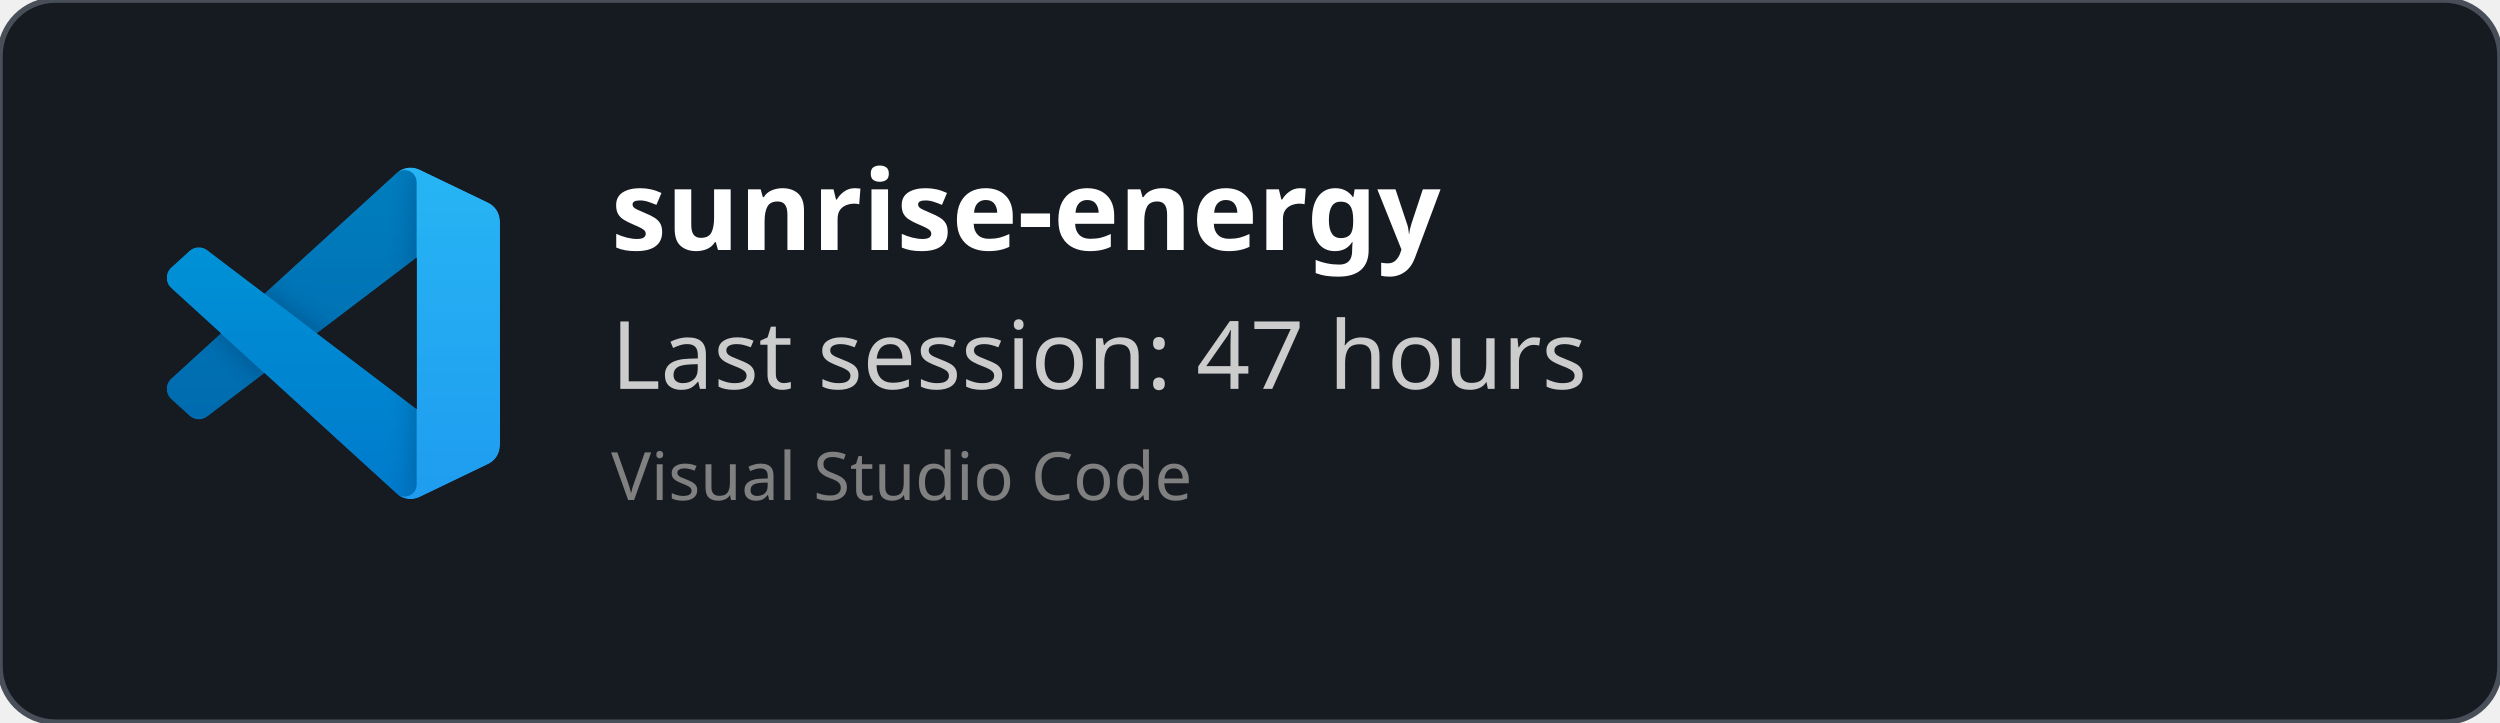
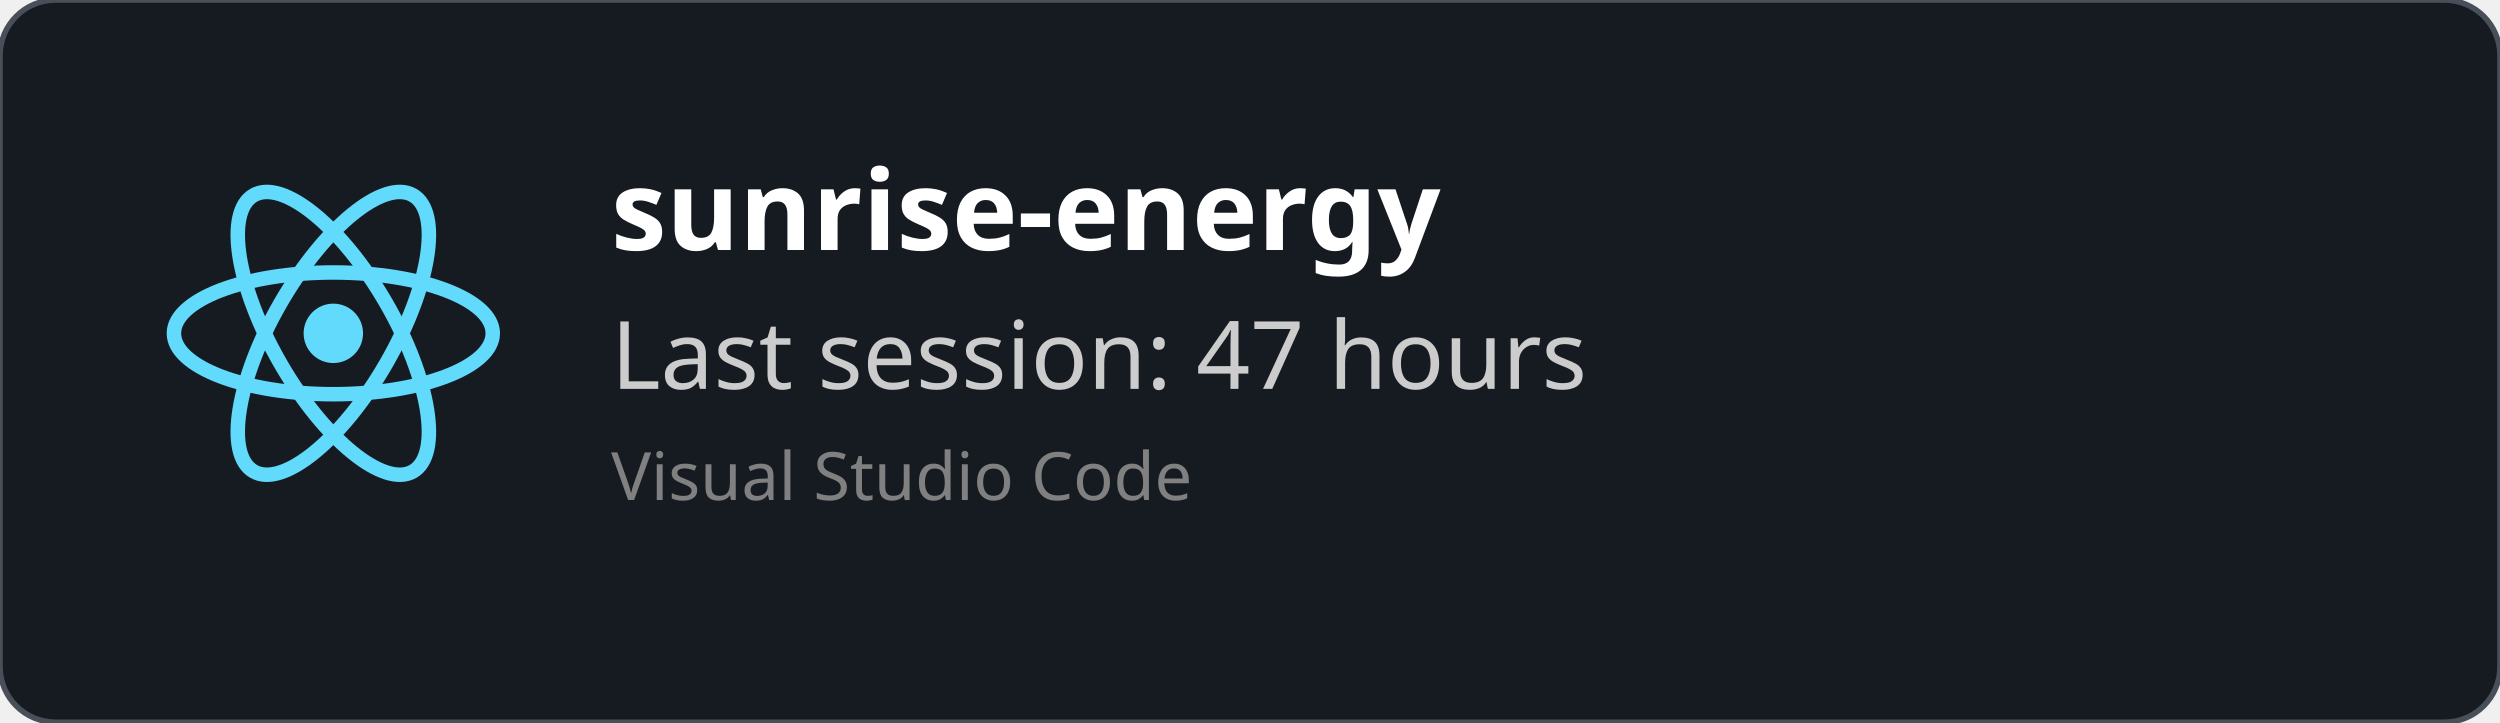
<svg xmlns="http://www.w3.org/2000/svg" width="450" height="130" viewBox="0 0 450 130" fill="none" role="img">
  <style>
    *{
        font-family: 'Segoe UI', Ubuntu, monospace
    }
    </style>
  <defs>
    <clipPath id="horizontalClip" x="20" y="20" width="500" height="200">
      <rect x="90" y="20" width="300" height="50" />
    </clipPath>
  </defs>
  <rect width="450" height="130" fill="rgba(22,27,34)" stroke="#484f58" stroke-width="1" fill-opacity="1" stroke-opacity="1" x="0" y="0" rx="10px" ry="10px">
    </rect>
-   <svg width="60" height="60" x="30" y="30" viewBox="0 0 100 100" fill="none" id="vscode">
-     <mask id="mask0" mask-type="alpha" maskUnits="userSpaceOnUse" x="0" y="0" width="100" height="100">
-       <path fill-rule="evenodd" clip-rule="evenodd" d="M70.912 99.317C72.487 99.931 74.283 99.891 75.873 99.126L96.461 89.22C98.624 88.179 100 85.989 100 83.587V16.413C100 14.011 98.624 11.822 96.461 10.781L75.873 0.874C73.786 -0.13 71.345 0.116 69.513 1.447C69.252 1.637 69.003 1.849 68.769 2.083L29.355 38.041L12.187 25.01C10.589 23.797 8.354 23.896 6.869 25.246L1.363 30.255C-0.453 31.906 -0.455 34.763 1.359 36.417L16.247 50L1.359 63.583C-0.455 65.237 -0.453 68.094 1.363 69.745L6.869 74.754C8.354 76.104 10.589 76.204 12.187 74.99L29.355 61.959L68.769 97.917C69.392 98.541 70.125 99.01 70.912 99.317ZM75.015 27.299L45.109 50L75.015 72.701V27.299Z" fill="white" />
-     </mask>
-     <g mask="url(#mask0)">
-       <path d="M96.461 10.796L75.857 0.876C73.472 -0.273 70.622 0.212 68.75 2.083L1.299 63.583C-0.516 65.237 -0.514 68.094 1.303 69.745L6.813 74.754C8.298 76.104 10.535 76.204 12.134 74.99L93.361 13.37C96.086 11.303 100 13.246 100 16.667V16.427C100 14.027 98.625 11.838 96.461 10.796Z" fill="#0065A9" />
-       <g filter="url(#filter0_d)">
-         <path d="M96.461 89.204L75.857 99.124C73.472 100.273 70.622 99.788 68.75 97.917L1.299 36.417C-0.516 34.763 -0.514 31.906 1.303 30.255L6.813 25.246C8.298 23.896 10.535 23.796 12.134 25.009L93.361 86.63C96.086 88.697 100 86.754 100 83.333V83.573C100 85.974 98.625 88.162 96.461 89.204Z" fill="#007ACC" />
-       </g>
-       <g filter="url(#filter1_d)">
-         <path d="M75.858 99.126C73.472 100.274 70.622 99.788 68.75 97.917C71.056 100.223 75 98.59 75 95.328V4.672C75 1.41 71.056 -0.223 68.75 2.083C70.622 0.211 73.472 -0.274 75.858 0.874L96.459 10.781C98.623 11.822 100 14.011 100 16.413V83.587C100 85.989 98.623 88.179 96.459 89.22L75.858 99.126Z" fill="#1F9CF0" />
-       </g>
-       <g style="mix-blend-mode:overlay" opacity="0.25">
-         <path fill-rule="evenodd" clip-rule="evenodd" d="M70.851 99.317C72.426 99.931 74.222 99.891 75.812 99.126L96.4 89.22C98.563 88.179 99.939 85.989 99.939 83.587V16.413C99.939 14.011 98.564 11.822 96.4 10.781L75.812 0.874C73.725 -0.13 71.284 0.116 69.453 1.447C69.191 1.637 68.942 1.849 68.708 2.083L29.294 38.041L12.126 25.01C10.528 23.796 8.293 23.896 6.809 25.246L1.302 30.255C-0.513 31.906 -0.515 34.763 1.298 36.417L16.186 50L1.298 63.583C-0.515 65.237 -0.513 68.094 1.302 69.745L6.809 74.754C8.293 76.104 10.528 76.204 12.126 74.99L29.294 61.959L68.708 97.917C69.332 98.54 70.064 99.01 70.851 99.317ZM74.954 27.299L45.048 50L74.954 72.701V27.299Z" fill="url(#paint0_linear)" />
-       </g>
+   <svg height="60" width="60" x="30" y="30" viewBox="-11.5 -10.232 23 20.463">
+     <circle cx="0" cy="0" r="2.05" fill="#61dafb" />
+     <g stroke="#61dafb" stroke-width="1" fill="none">
+       <ellipse rx="11" ry="4.2" />
+       <ellipse rx="11" ry="4.2" transform="rotate(60)" />
+       <ellipse rx="11" ry="4.2" transform="rotate(120)" />
    </g>
-     <defs>
-       <filter id="filter0_d" x="-8.394" y="15.829" width="116.727" height="92.246" filterUnits="userSpaceOnUse" color-interpolation-filters="sRGB">
-         <feFlood flood-opacity="0" result="BackgroundImageFix" />
-         <feColorMatrix in="SourceAlpha" type="matrix" values="0 0 0 0 0 0 0 0 0 0 0 0 0 0 0 0 0 0 127 0" />
-         <feOffset />
-         <feGaussianBlur stdDeviation="4.167" />
-         <feColorMatrix type="matrix" values="0 0 0 0 0 0 0 0 0 0 0 0 0 0 0 0 0 0 0.25 0" />
-         <feBlend mode="overlay" in2="BackgroundImageFix" result="effect1_dropShadow" />
-         <feBlend mode="normal" in="SourceGraphic" in2="effect1_dropShadow" result="shape" />
-       </filter>
-       <filter id="filter1_d" x="60.417" y="-8.076" width="47.917" height="116.151" filterUnits="userSpaceOnUse" color-interpolation-filters="sRGB">
-         <feFlood flood-opacity="0" result="BackgroundImageFix" />
-         <feColorMatrix in="SourceAlpha" type="matrix" values="0 0 0 0 0 0 0 0 0 0 0 0 0 0 0 0 0 0 127 0" />
-         <feOffset />
-         <feGaussianBlur stdDeviation="4.167" />
-         <feColorMatrix type="matrix" values="0 0 0 0 0 0 0 0 0 0 0 0 0 0 0 0 0 0 0.25 0" />
-         <feBlend mode="overlay" in2="BackgroundImageFix" result="effect1_dropShadow" />
-         <feBlend mode="normal" in="SourceGraphic" in2="effect1_dropShadow" result="shape" />
-       </filter>
-       <linearGradient id="paint0_linear" x1="49.939" y1="0.258" x2="49.939" y2="99.742" gradientUnits="userSpaceOnUse">
-         <stop stop-color="white" />
-         <stop offset="1" stop-color="white" stop-opacity="0" />
-       </linearGradient>
-     </defs>
  </svg>
  <text x="110" y="45" font-size="20" clip-path="url(#horizontalClip)" font-weight="bold" font-family="Ubuntu" fill="white">
    sunrise-energy
    </text>
  <text x="110" y="70" font-size="17px" font-family="Ubuntu" fill="#ccc">
    Last session: 47 hours
    </text>
  <text x="110" y="90" font-size="12px" font-family="Ubuntu" fill="grey">
    Visual Studio Code
    </text>
</svg>
